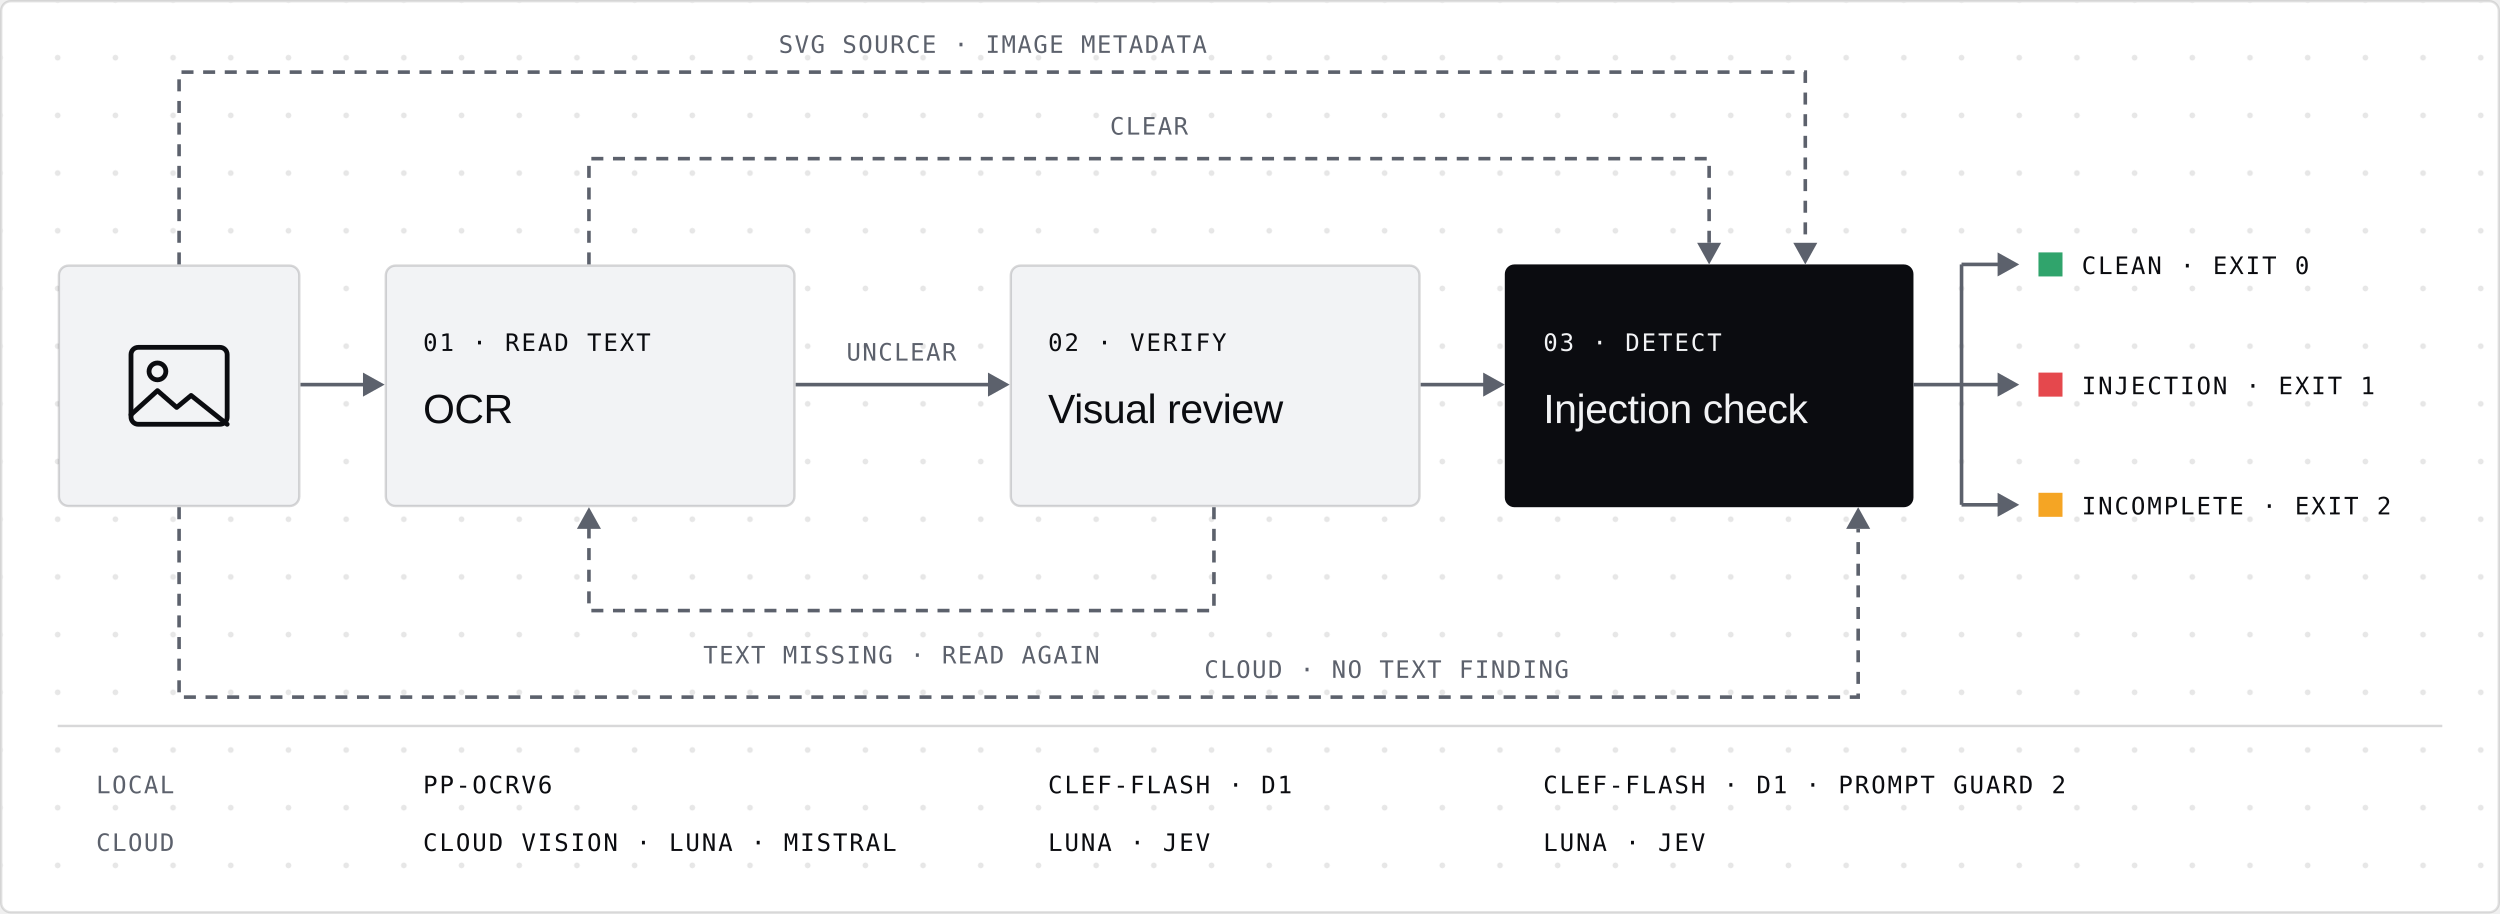
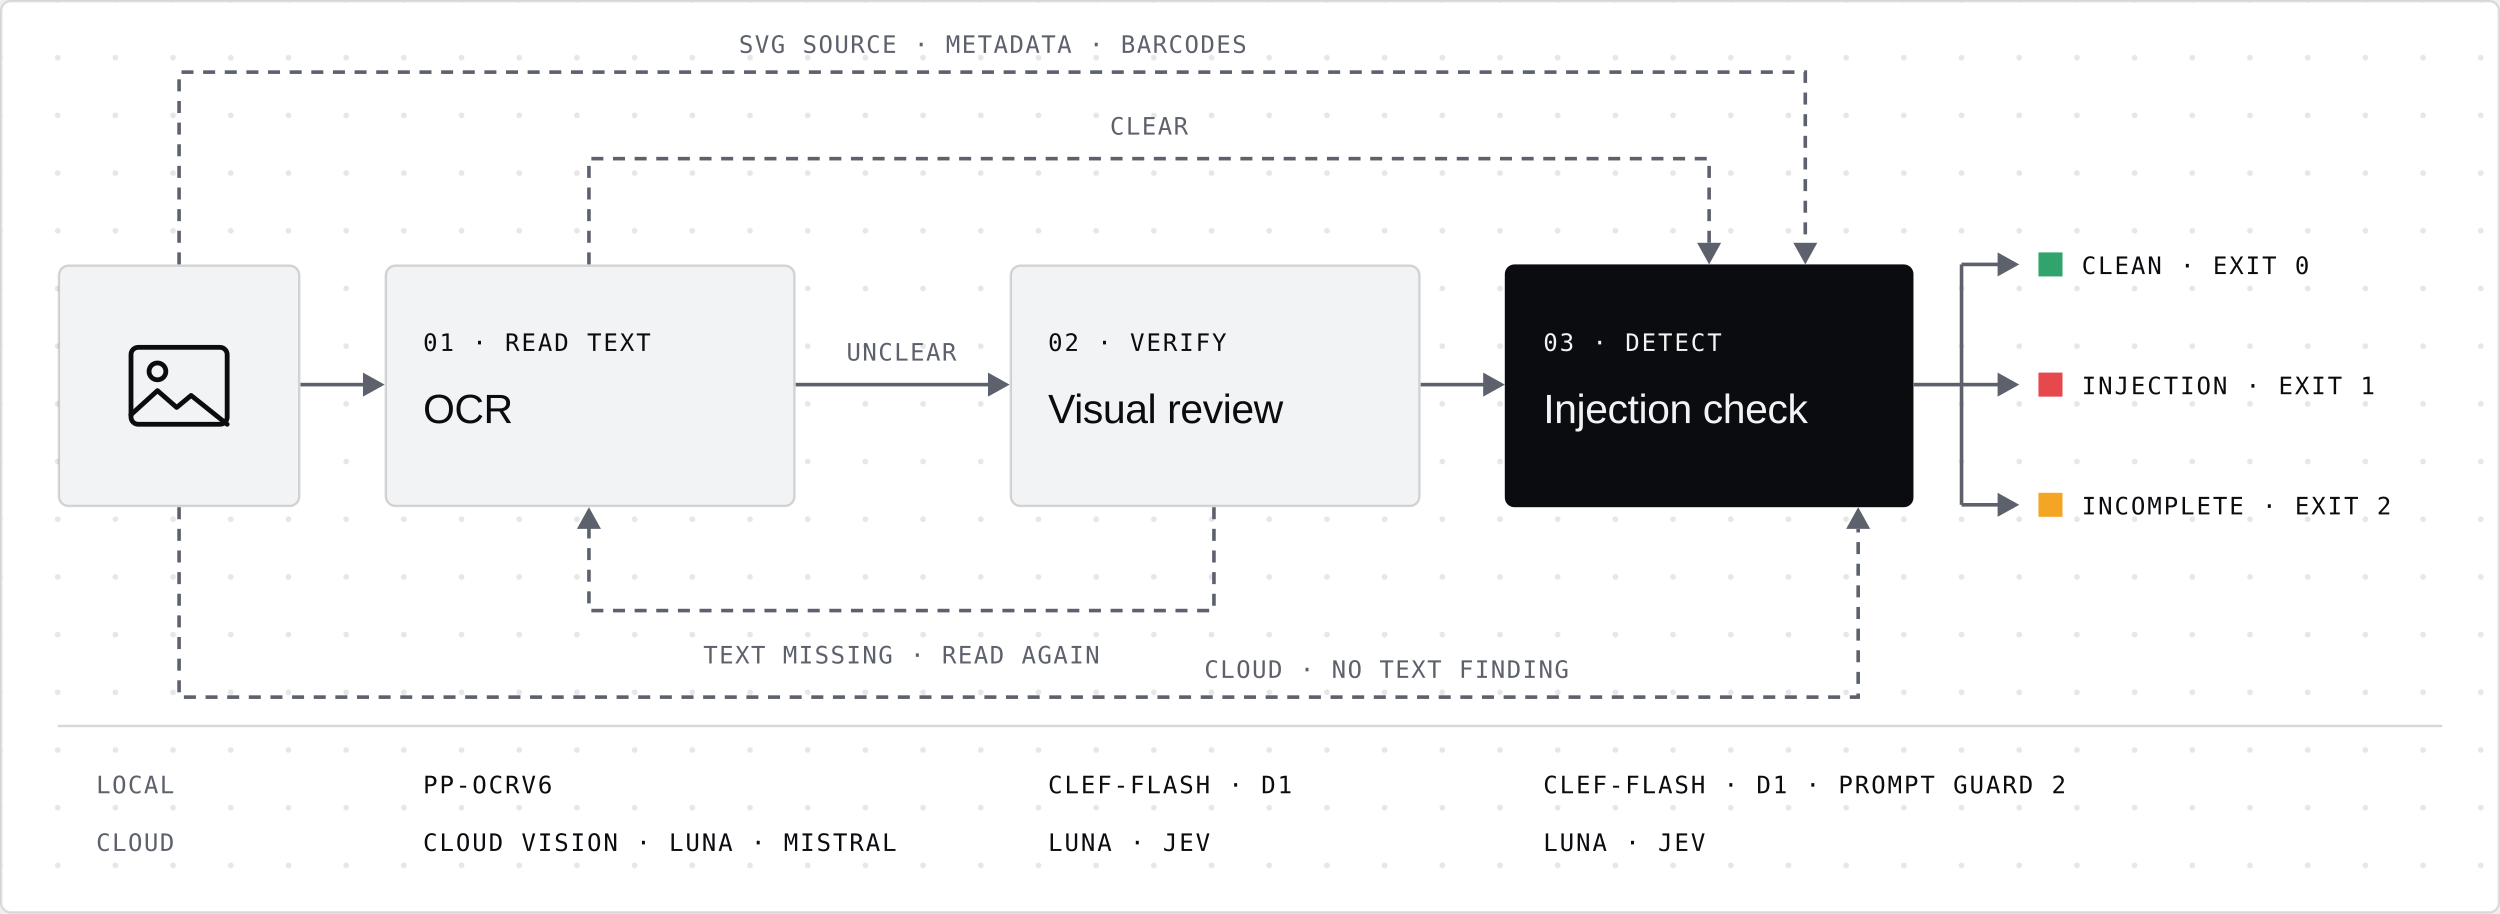
<svg xmlns="http://www.w3.org/2000/svg" viewBox="0 0 1040 380" role="img" aria-labelledby="title desc">
  <defs>
    <style>
      .bg { fill: #FFFFFF; stroke: rgba(11,12,16,.12); }
      .dot { fill: rgba(11,12,16,.10); }
      .card { fill: #F2F3F5; stroke: rgba(11,12,16,.16); }
      .ink { fill: #0B0C10; }
      .wire { fill: none; stroke: #5C616C; stroke-width: 1.5; }
      .dash { fill: none; stroke: #5C616C; stroke-width: 1.5; stroke-dasharray: 5 4; }
      .head { fill: #5C616C; }
      .title { fill: #0B0C10; font: 500 17px "Geist", "Helvetica Neue", Arial, sans-serif; letter-spacing: -0.01em; }
      .title-inv { fill: #F2F3F5; font: 500 17px "Geist", "Helvetica Neue", Arial, sans-serif; letter-spacing: -0.01em; }
      .mono { fill: #5C616C; font: 500 10px "Geist Mono", ui-monospace, Menlo, Consolas, monospace; letter-spacing: .06em; }
      .step { fill: #0B0C10; font: 500 10px "Geist Mono", ui-monospace, Menlo, Consolas, monospace; letter-spacing: .08em; }
      .mono-inv { fill: #A3A8B2; font: 500 10px "Geist Mono", ui-monospace, Menlo, Consolas, monospace; letter-spacing: .06em; }
      .step-inv { fill: #F2F3F5; font: 500 10px "Geist Mono", ui-monospace, Menlo, Consolas, monospace; letter-spacing: .08em; }
      .icon { fill: none; stroke: #0B0C10; stroke-width: 2; stroke-linejoin: round; stroke-linecap: round; }
      .rule { stroke: rgba(11,12,16,.16); stroke-width: 1; }
      .clean { fill: #30A46C; }
      .injection { fill: #E5484D; }
      .review { fill: #F5A524; }
      @media (prefers-color-scheme: dark) {
        .bg { fill: #121318; stroke: rgba(242,243,245,.12); }
        .dot { fill: rgba(242,243,245,.09); }
        .card { fill: #0B0C10; stroke: rgba(242,243,245,.16); }
        .ink { fill: #F2F3F5; }
        .wire, .dash { stroke: #A3A8B2; }
        .head { fill: #A3A8B2; }
        .icon { stroke: #F2F3F5; }
        .rule { stroke: rgba(242,243,245,.16); }
        .title, .step { fill: #F2F3F5; }
        .title-inv, .step-inv { fill: #0B0C10; }
        .mono { fill: #A3A8B2; }
        .mono-inv { fill: #5C616C; }
      }
    </style>
    <pattern id="raster" width="24" height="24" patternUnits="userSpaceOnUse" x="12" y="12">
      <circle class="dot" cx="12" cy="12" r="1.2" />
    </pattern>
  </defs>
  <rect class="bg" x="0.5" y="0.5" width="1039" height="379" rx="4" />
  <rect x="1" y="1" width="1038" height="378" rx="4" fill="url(#raster)" />
  <rect class="card" x="24.5" y="110.5" width="100" height="100" rx="4" />
  <g aria-hidden="true">
    <rect class="icon" x="54.5" y="144.5" width="40" height="32" rx="3" />
    <circle class="icon" cx="65.5" cy="154.5" r="3.5" />
    <path class="icon" d="M54.5 172.5l11-10 8 7 6-5 15 12" />
  </g>
  <path class="wire" d="M125 160H152" />
  <path class="head" d="M160 160l-9-5v10z" />
  <rect class="card" x="160.5" y="110.5" width="170" height="100" rx="4" />
  <text class="step" x="176" y="146">01 · READ TEXT</text>
  <text class="title" x="176" y="176">OCR</text>
  <path class="wire" d="M331 160H412" />
  <path class="head" d="M420 160l-9-5v10z" />
  <text class="mono" x="375" y="150" text-anchor="middle">UNCLEAR</text>
  <rect class="card" x="420.5" y="110.5" width="170" height="100" rx="4" />
  <text class="step" x="436" y="146">02 · VERIFY</text>
  <text class="title" x="436" y="176">Visual review</text>
  <path class="wire" d="M591 160H618" />
  <path class="head" d="M626 160l-9-5v10z" />
  <rect class="ink" x="626" y="110" width="170" height="101" rx="4" />
  <text class="step-inv" x="642" y="146">03 · DETECT</text>
  <text class="title-inv" x="642" y="176">Injection check</text>
  <path class="dash" d="M245 110V66H711V101" />
  <path class="head" d="M711 110l-5-9h10z" />
  <text class="mono" x="478" y="56" text-anchor="middle">CLEAR</text>
  <path class="dash" d="M74.5 110V30H751V101" />
  <path class="head" d="M751 110l-5-9h10z" />
-   <text class="mono" x="413" y="22" text-anchor="middle">SVG SOURCE · IMAGE METADATA</text>
+   <text class="mono" x="413" y="22" text-anchor="middle">SVG SOURCE · METADATA · BARCODES</text>
  <path class="dash" d="M505 211V254H245V219" />
  <path class="head" d="M245 211l-5 9h10z" />
  <text class="mono" x="375" y="276" text-anchor="middle">TEXT MISSING · READ AGAIN</text>
  <path class="dash" d="M74.5 211V290H773V220" />
  <path class="head" d="M773 211l-5 9h10z" />
  <text class="mono" x="501" y="282">CLOUD · NO TEXT FINDING</text>
  <path class="wire" d="M796 160H816M816 110V210M816 110H832M816 210H832M816 160H832" />
  <path class="head" d="M840 110l-9-5v10z" />
  <path class="head" d="M840 160l-9-5v10z" />
  <path class="head" d="M840 210l-9-5v10z" />
  <rect class="clean" x="848" y="105" width="10" height="10" />
  <text class="step" x="866" y="114">CLEAN · EXIT 0</text>
  <rect class="injection" x="848" y="155" width="10" height="10" />
  <text class="step" x="866" y="164">INJECTION · EXIT 1</text>
  <rect class="review" x="848" y="205" width="10" height="10" />
  <text class="step" x="866" y="214">INCOMPLETE · EXIT 2</text>
  <path class="rule" d="M24 302H1016" />
  <text class="mono" x="40" y="330">LOCAL</text>
  <text class="mono" x="40" y="354">CLOUD</text>
  <text class="step" x="176" y="330">PP-OCRV6</text>
  <text class="step" x="176" y="354">CLOUD VISION · LUNA · MISTRAL</text>
  <text class="step" x="436" y="330">CLEF-FLASH · D1</text>
  <text class="step" x="436" y="354">LUNA · JEV</text>
  <text class="step" x="642" y="330">CLEF-FLASH · D1 · PROMPT GUARD 2</text>
  <text class="step" x="642" y="354">LUNA · JEV</text>
</svg>
